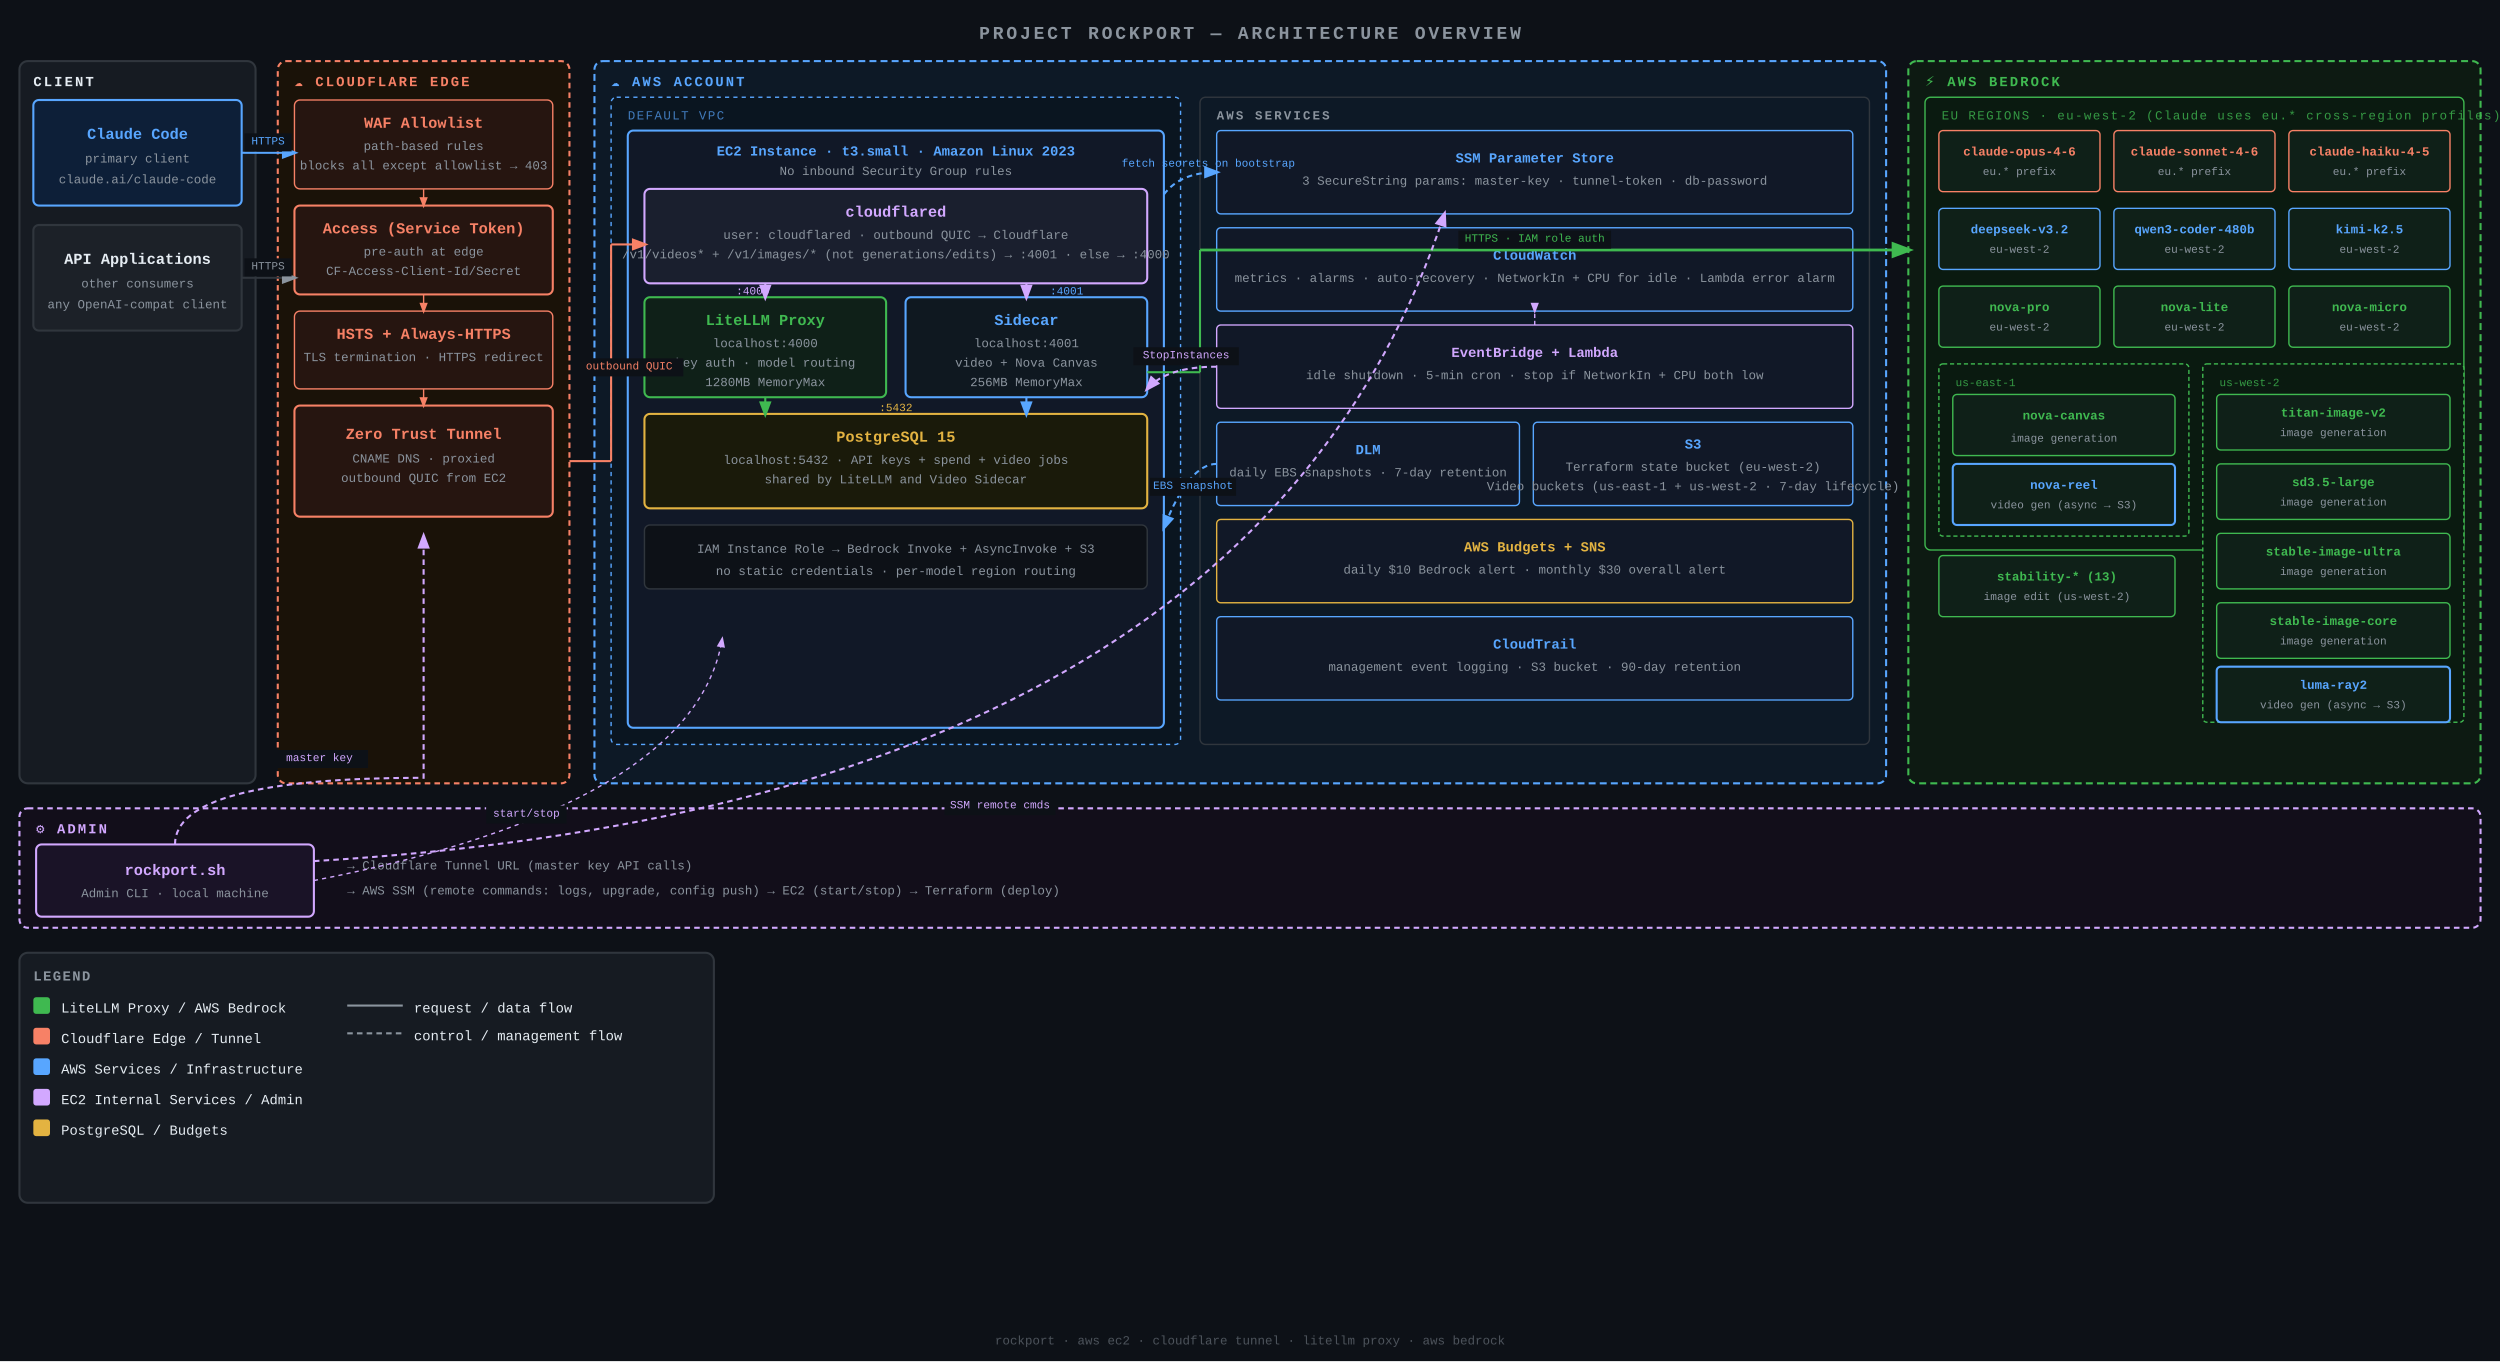
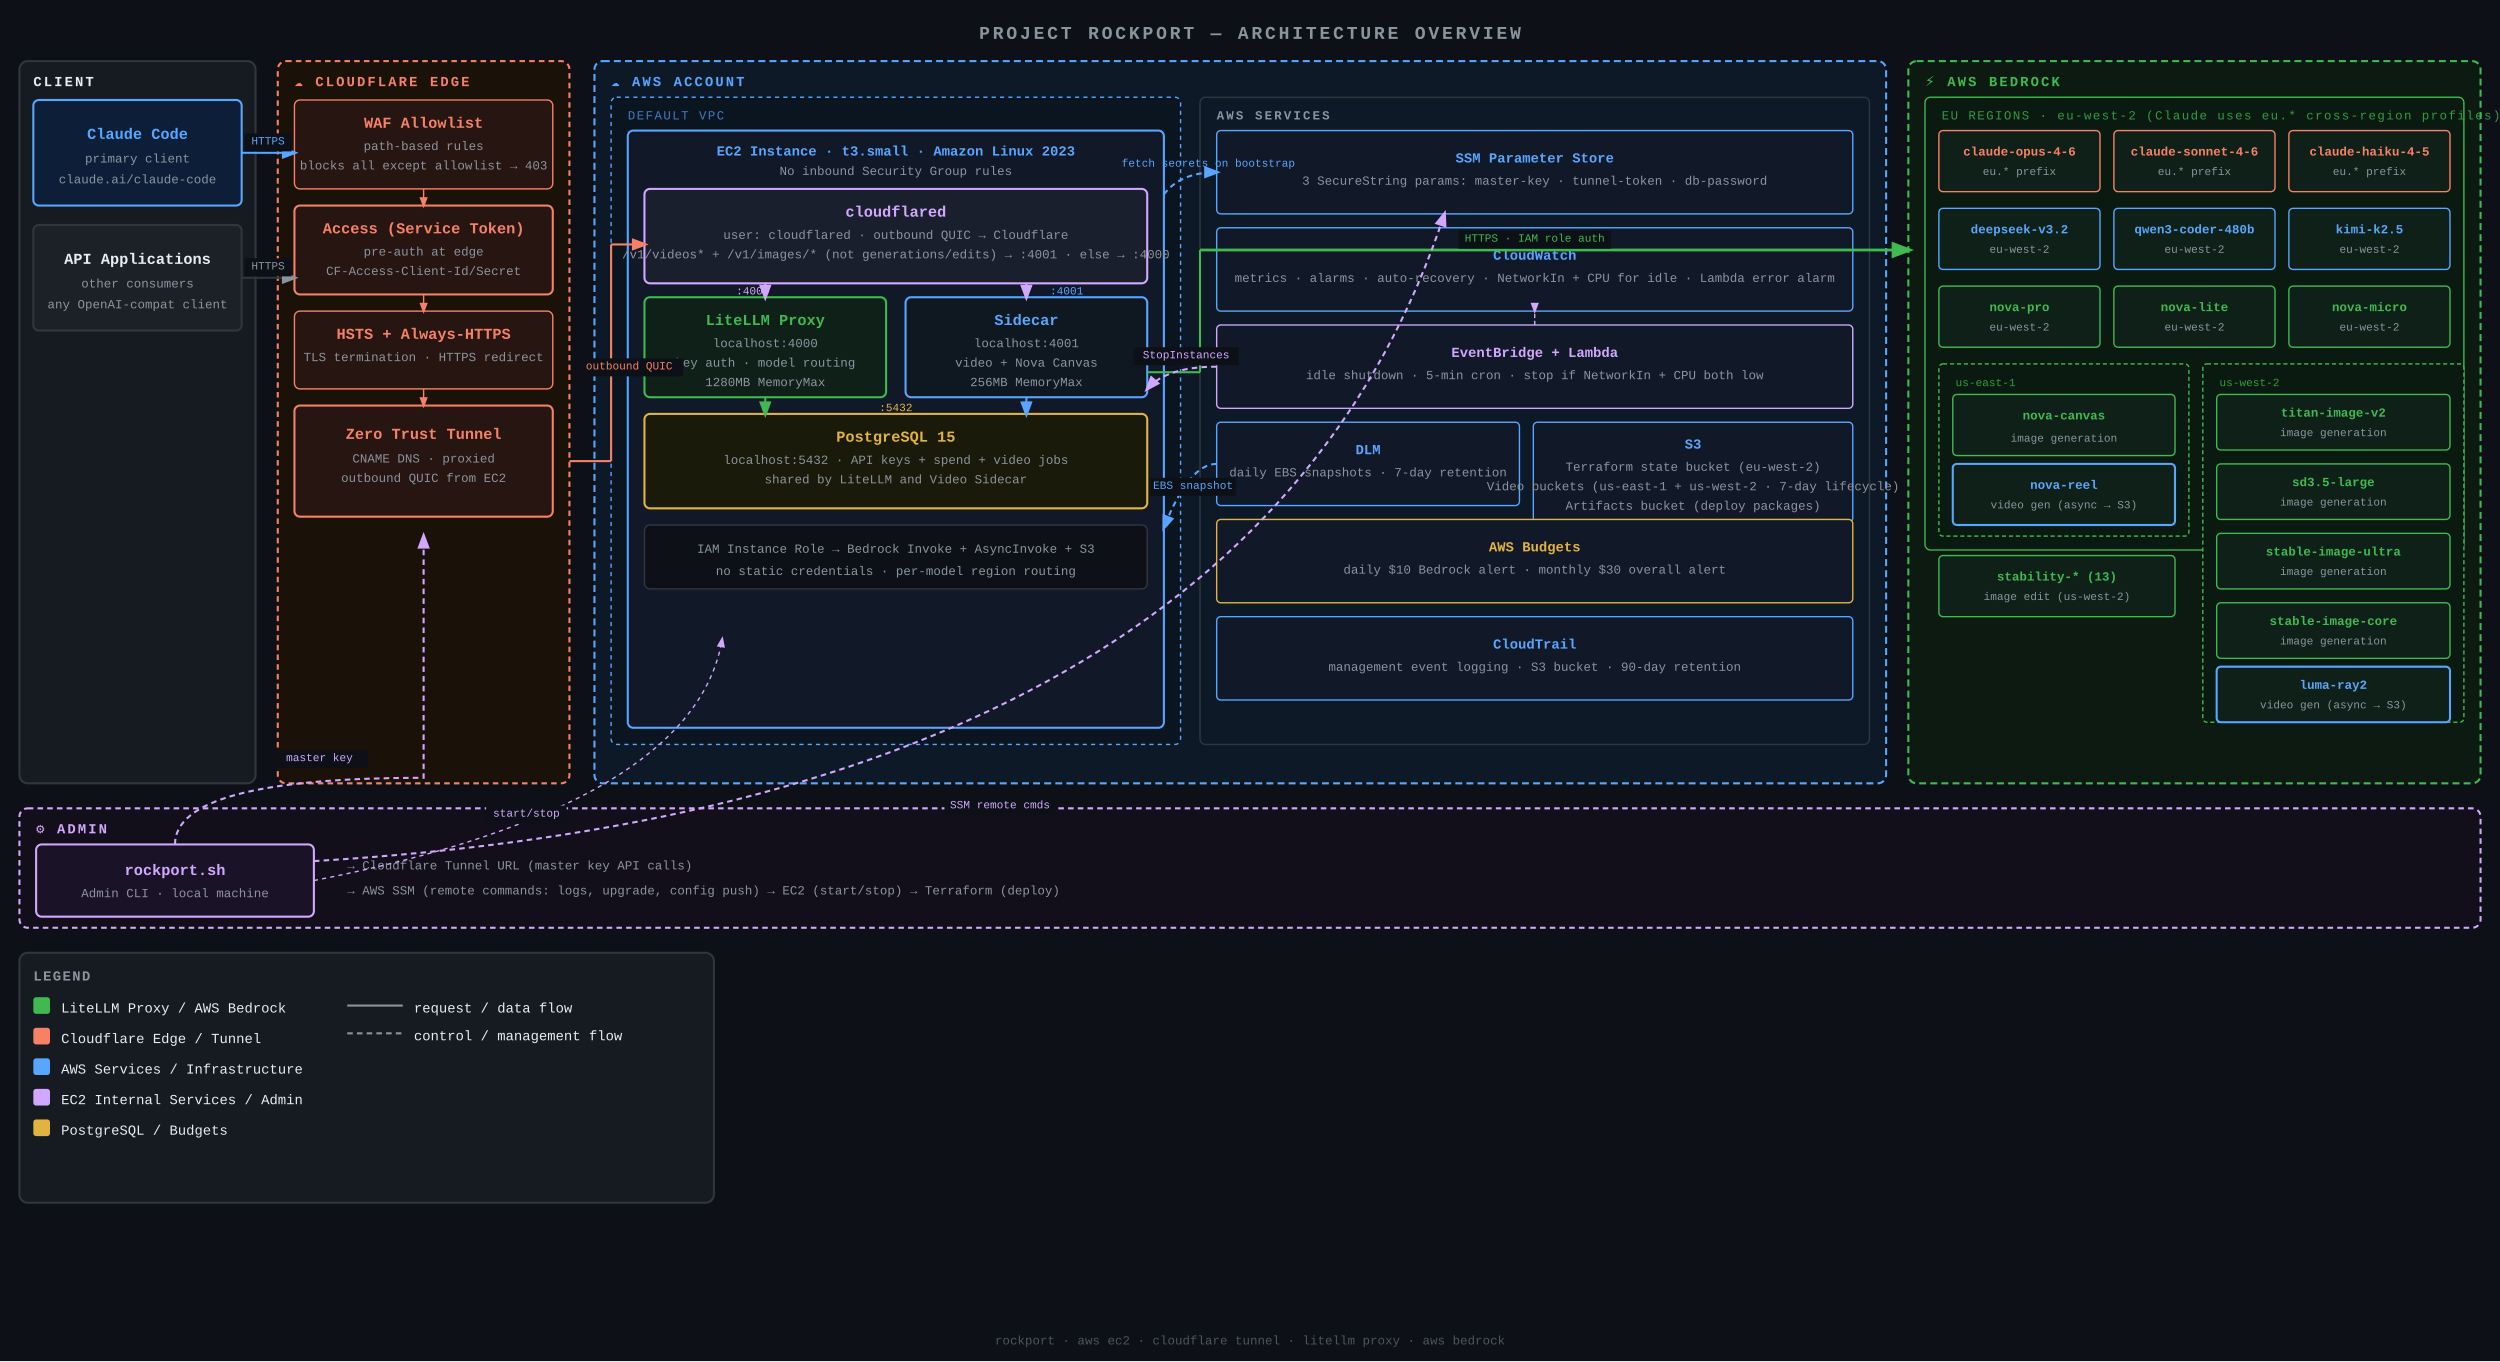
<svg xmlns="http://www.w3.org/2000/svg" viewBox="0 0 1800 980" width="1800" height="980" font-family="'Courier New', Courier, monospace">
  <defs>
    <marker id="ah" markerWidth="8" markerHeight="8" refX="6" refY="3" orient="auto">
      <path d="M0,0 L0,6 L8,3 z" fill="#8b949e" />
    </marker>
    <marker id="ah-blue" markerWidth="8" markerHeight="8" refX="6" refY="3" orient="auto">
      <path d="M0,0 L0,6 L8,3 z" fill="#58a6ff" />
    </marker>
    <marker id="ah-green" markerWidth="8" markerHeight="8" refX="6" refY="3" orient="auto">
      <path d="M0,0 L0,6 L8,3 z" fill="#3fb950" />
    </marker>
    <marker id="ah-orange" markerWidth="8" markerHeight="8" refX="6" refY="3" orient="auto">
      <path d="M0,0 L0,6 L8,3 z" fill="#f78166" />
    </marker>
    <marker id="ah-purple" markerWidth="8" markerHeight="8" refX="6" refY="3" orient="auto">
      <path d="M0,0 L0,6 L8,3 z" fill="#d2a8ff" />
    </marker>
  </defs>
  <rect width="1800" height="980" fill="#0d1117" />
  <text x="900" y="28" text-anchor="middle" fill="#8b949e" font-size="13" font-weight="bold" letter-spacing="2">PROJECT ROCKPORT — ARCHITECTURE OVERVIEW</text>
  <rect x="14" y="44" width="170" height="520" rx="6" fill="#161b22" stroke="#30363d" stroke-width="1.5" />
  <text x="24" y="62" fill="#e6edf3" font-size="10" font-weight="bold" letter-spacing="1.5">CLIENT</text>
  <rect x="24" y="72" width="150" height="76" rx="4" fill="#0d1f38" stroke="#58a6ff" stroke-width="1.5" />
  <text x="99" y="100" text-anchor="middle" fill="#58a6ff" font-size="11" font-weight="bold">Claude Code</text>
  <text x="99" y="117" text-anchor="middle" fill="#8b949e" font-size="9">primary client</text>
  <text x="99" y="132" text-anchor="middle" fill="#8b949e" font-size="9">claude.ai/claude-code</text>
  <rect x="24" y="162" width="150" height="76" rx="4" fill="#1c2128" stroke="#30363d" stroke-width="1.5" />
  <text x="99" y="190" text-anchor="middle" fill="#e6edf3" font-size="11" font-weight="bold">API Applications</text>
  <text x="99" y="207" text-anchor="middle" fill="#8b949e" font-size="9">other consumers</text>
  <text x="99" y="222" text-anchor="middle" fill="#8b949e" font-size="9">any OpenAI-compat client</text>
  <rect x="200" y="44" width="210" height="520" rx="6" fill="#1a1208" stroke="#f78166" stroke-width="1.5" stroke-dasharray="4,3" />
  <text x="212" y="62" fill="#f78166" font-size="10" font-weight="bold" letter-spacing="1.5">☁  CLOUDFLARE EDGE</text>
  <rect x="212" y="72" width="186" height="64" rx="4" fill="#261510" stroke="#f78166" stroke-width="1" />
  <text x="305" y="92" text-anchor="middle" fill="#f78166" font-size="11" font-weight="bold">WAF Allowlist</text>
  <text x="305" y="108" text-anchor="middle" fill="#8b949e" font-size="9">path-based rules</text>
  <text x="305" y="122" text-anchor="middle" fill="#8b949e" font-size="9">blocks all except allowlist → 403</text>
  <rect x="212" y="148" width="186" height="64" rx="4" fill="#261510" stroke="#f78166" stroke-width="1.5" />
  <text x="305" y="168" text-anchor="middle" fill="#f78166" font-size="11" font-weight="bold">Access (Service Token)</text>
  <text x="305" y="184" text-anchor="middle" fill="#8b949e" font-size="9">pre-auth at edge</text>
  <text x="305" y="198" text-anchor="middle" fill="#8b949e" font-size="9">CF-Access-Client-Id/Secret</text>
  <rect x="212" y="224" width="186" height="56" rx="4" fill="#261510" stroke="#f78166" stroke-width="1" />
  <text x="305" y="244" text-anchor="middle" fill="#f78166" font-size="11" font-weight="bold">HSTS + Always-HTTPS</text>
  <text x="305" y="260" text-anchor="middle" fill="#8b949e" font-size="9">TLS termination · HTTPS redirect</text>
  <rect x="212" y="292" width="186" height="80" rx="4" fill="#261510" stroke="#f78166" stroke-width="1.5" />
  <text x="305" y="316" text-anchor="middle" fill="#f78166" font-size="11" font-weight="bold">Zero Trust Tunnel</text>
  <text x="305" y="333" text-anchor="middle" fill="#8b949e" font-size="9">CNAME DNS · proxied</text>
  <text x="305" y="347" text-anchor="middle" fill="#8b949e" font-size="9">outbound QUIC from EC2</text>
  <rect x="428" y="44" width="930" height="520" rx="6" fill="#0d1926" stroke="#58a6ff" stroke-width="1.5" stroke-dasharray="5,3" />
  <text x="440" y="62" fill="#58a6ff" font-size="10" font-weight="bold" letter-spacing="1.5">☁  AWS ACCOUNT</text>
  <rect x="440" y="70" width="410" height="466" rx="4" fill="#0a1520" stroke="#58a6ff" stroke-width="1" stroke-dasharray="3,3" />
  <text x="452" y="86" fill="#58a6ff" font-size="9" letter-spacing="1" opacity="0.7">DEFAULT VPC</text>
  <rect x="452" y="94" width="386" height="430" rx="4" fill="#111827" stroke="#58a6ff" stroke-width="1.5" />
  <text x="645" y="112" text-anchor="middle" fill="#58a6ff" font-size="10" font-weight="bold">EC2 Instance · t3.small · Amazon Linux 2023</text>
  <text x="645" y="126" text-anchor="middle" fill="#8b949e" font-size="9">No inbound Security Group rules</text>
  <rect x="464" y="136" width="362" height="68" rx="4" fill="#1a1f2e" stroke="#d2a8ff" stroke-width="1.5" />
  <text x="645" y="156" text-anchor="middle" fill="#d2a8ff" font-size="11" font-weight="bold">cloudflared</text>
  <text x="645" y="172" text-anchor="middle" fill="#8b949e" font-size="9">user: cloudflared · outbound QUIC → Cloudflare</text>
  <text x="645" y="186" text-anchor="middle" fill="#8b949e" font-size="9">/v1/videos* + /v1/images/* (not generations/edits) → :4001 · else → :4000</text>
  <rect x="464" y="214" width="174" height="72" rx="4" fill="#0f2018" stroke="#3fb950" stroke-width="1.5" />
  <text x="551" y="234" text-anchor="middle" fill="#3fb950" font-size="11" font-weight="bold">LiteLLM Proxy</text>
  <text x="551" y="250" text-anchor="middle" fill="#8b949e" font-size="9">localhost:4000</text>
  <text x="551" y="264" text-anchor="middle" fill="#8b949e" font-size="9">key auth · model routing</text>
  <text x="551" y="278" text-anchor="middle" fill="#8b949e" font-size="9">1280MB MemoryMax</text>
  <rect x="652" y="214" width="174" height="72" rx="4" fill="#0f1820" stroke="#58a6ff" stroke-width="1.5" />
  <text x="739" y="234" text-anchor="middle" fill="#58a6ff" font-size="11" font-weight="bold">Sidecar</text>
  <text x="739" y="250" text-anchor="middle" fill="#8b949e" font-size="9">localhost:4001</text>
  <text x="739" y="264" text-anchor="middle" fill="#8b949e" font-size="9">video + Nova Canvas</text>
  <text x="739" y="278" text-anchor="middle" fill="#8b949e" font-size="9">256MB MemoryMax</text>
  <rect x="464" y="298" width="362" height="68" rx="4" fill="#1a1a0a" stroke="#e3b341" stroke-width="1.5" />
  <text x="645" y="318" text-anchor="middle" fill="#e3b341" font-size="11" font-weight="bold">PostgreSQL 15</text>
  <text x="645" y="334" text-anchor="middle" fill="#8b949e" font-size="9">localhost:5432 · API keys + spend + video jobs</text>
  <text x="645" y="348" text-anchor="middle" fill="#8b949e" font-size="9">shared by LiteLLM and Video Sidecar</text>
  <rect x="464" y="378" width="362" height="46" rx="4" fill="#0d1117" stroke="#30363d" stroke-width="1" />
  <text x="645" y="398" text-anchor="middle" fill="#8b949e" font-size="9">IAM Instance Role → Bedrock Invoke + AsyncInvoke + S3</text>
  <text x="645" y="414" text-anchor="middle" fill="#8b949e" font-size="9">no static credentials · per-model region routing</text>
  <rect x="864" y="70" width="482" height="466" rx="4" fill="#0d1926" stroke="#30363d" stroke-width="1" />
  <text x="876" y="86" fill="#8b949e" font-size="9" font-weight="bold" letter-spacing="1.5">AWS SERVICES</text>
  <rect x="876" y="94" width="458" height="60" rx="3" fill="#111827" stroke="#58a6ff" stroke-width="1" />
  <text x="1105" y="117" text-anchor="middle" fill="#58a6ff" font-size="10" font-weight="bold">SSM Parameter Store</text>
  <text x="1105" y="133" text-anchor="middle" fill="#8b949e" font-size="9">3 SecureString params: master-key · tunnel-token · db-password</text>
  <rect x="876" y="164" width="458" height="60" rx="3" fill="#111827" stroke="#58a6ff" stroke-width="1" />
  <text x="1105" y="187" text-anchor="middle" fill="#58a6ff" font-size="10" font-weight="bold">CloudWatch</text>
  <text x="1105" y="203" text-anchor="middle" fill="#8b949e" font-size="9">metrics · alarms · auto-recovery · NetworkIn + CPU for idle · Lambda error alarm</text>
  <rect x="876" y="234" width="458" height="60" rx="3" fill="#111827" stroke="#d2a8ff" stroke-width="1" />
  <text x="1105" y="257" text-anchor="middle" fill="#d2a8ff" font-size="10" font-weight="bold">EventBridge + Lambda</text>
  <text x="1105" y="273" text-anchor="middle" fill="#8b949e" font-size="9">idle shutdown · 5-min cron · stop if NetworkIn + CPU both low</text>
  <rect x="876" y="304" width="218" height="60" rx="3" fill="#111827" stroke="#58a6ff" stroke-width="1" />
  <text x="985" y="327" text-anchor="middle" fill="#58a6ff" font-size="10" font-weight="bold">DLM</text>
  <text x="985" y="343" text-anchor="middle" fill="#8b949e" font-size="9">daily EBS snapshots · 7-day retention</text>
-   <rect x="1104" y="304" width="230" height="60" rx="3" fill="#111827" stroke="#58a6ff" stroke-width="1" />
+   <rect x="1104" y="304" width="230" height="72" rx="3" fill="#111827" stroke="#58a6ff" stroke-width="1" />
  <text x="1219" y="323" text-anchor="middle" fill="#58a6ff" font-size="10" font-weight="bold">S3</text>
  <text x="1219" y="339" text-anchor="middle" fill="#8b949e" font-size="9">Terraform state bucket (eu-west-2)</text>
  <text x="1219" y="353" text-anchor="middle" fill="#8b949e" font-size="9">Video buckets (us-east-1 + us-west-2 · 7-day lifecycle)</text>
+   <text x="1219" y="367" text-anchor="middle" fill="#8b949e" font-size="9">Artifacts bucket (deploy packages)</text>
  <rect x="876" y="374" width="458" height="60" rx="3" fill="#111827" stroke="#e3b341" stroke-width="1" />
-   <text x="1105" y="397" text-anchor="middle" fill="#e3b341" font-size="10" font-weight="bold">AWS Budgets + SNS</text>
+   <text x="1105" y="397" text-anchor="middle" fill="#e3b341" font-size="10" font-weight="bold">AWS Budgets</text>
  <text x="1105" y="413" text-anchor="middle" fill="#8b949e" font-size="9">daily $10 Bedrock alert · monthly $30 overall alert</text>
  <rect x="876" y="444" width="458" height="60" rx="3" fill="#111827" stroke="#58a6ff" stroke-width="1" />
  <text x="1105" y="467" text-anchor="middle" fill="#58a6ff" font-size="10" font-weight="bold">CloudTrail</text>
  <text x="1105" y="483" text-anchor="middle" fill="#8b949e" font-size="9">management event logging · S3 bucket · 90-day retention</text>
  <rect x="1374" y="44" width="412" height="520" rx="6" fill="#0d1a12" stroke="#3fb950" stroke-width="1.5" stroke-dasharray="5,3" />
  <text x="1386" y="62" fill="#3fb950" font-size="10" font-weight="bold" letter-spacing="1.5">⚡  AWS BEDROCK</text>
  <rect x="1386" y="70" width="388" height="326" rx="4" fill="#0a1a10" stroke="#3fb950" stroke-width="1" />
  <text x="1398" y="86" fill="#3fb950" font-size="9" letter-spacing="1" opacity="0.8">EU REGIONS · eu-west-2 (Claude uses eu.* cross-region profiles)</text>
  <rect x="1396" y="94" width="116" height="44" rx="3" fill="#0f2018" stroke="#f78166" stroke-width="1" />
  <text x="1454" y="112" text-anchor="middle" fill="#f78166" font-size="9" font-weight="bold">claude-opus-4-6</text>
  <text x="1454" y="126" text-anchor="middle" fill="#8b949e" font-size="8">eu.* prefix</text>
  <rect x="1522" y="94" width="116" height="44" rx="3" fill="#0f2018" stroke="#f78166" stroke-width="1" />
  <text x="1580" y="112" text-anchor="middle" fill="#f78166" font-size="9" font-weight="bold">claude-sonnet-4-6</text>
  <text x="1580" y="126" text-anchor="middle" fill="#8b949e" font-size="8">eu.* prefix</text>
  <rect x="1648" y="94" width="116" height="44" rx="3" fill="#0f2018" stroke="#f78166" stroke-width="1" />
  <text x="1706" y="112" text-anchor="middle" fill="#f78166" font-size="9" font-weight="bold">claude-haiku-4-5</text>
  <text x="1706" y="126" text-anchor="middle" fill="#8b949e" font-size="8">eu.* prefix</text>
  <rect x="1396" y="150" width="116" height="44" rx="3" fill="#0f2018" stroke="#58a6ff" stroke-width="1" />
  <text x="1454" y="168" text-anchor="middle" fill="#58a6ff" font-size="9" font-weight="bold">deepseek-v3.2</text>
  <text x="1454" y="182" text-anchor="middle" fill="#8b949e" font-size="8">eu-west-2</text>
  <rect x="1522" y="150" width="116" height="44" rx="3" fill="#0f2018" stroke="#58a6ff" stroke-width="1" />
  <text x="1580" y="168" text-anchor="middle" fill="#58a6ff" font-size="9" font-weight="bold">qwen3-coder-480b</text>
  <text x="1580" y="182" text-anchor="middle" fill="#8b949e" font-size="8">eu-west-2</text>
  <rect x="1648" y="150" width="116" height="44" rx="3" fill="#0f2018" stroke="#58a6ff" stroke-width="1" />
  <text x="1706" y="168" text-anchor="middle" fill="#58a6ff" font-size="9" font-weight="bold">kimi-k2.5</text>
  <text x="1706" y="182" text-anchor="middle" fill="#8b949e" font-size="8">eu-west-2</text>
  <rect x="1396" y="206" width="116" height="44" rx="3" fill="#0f2018" stroke="#3fb950" stroke-width="1" />
  <text x="1454" y="224" text-anchor="middle" fill="#3fb950" font-size="9" font-weight="bold">nova-pro</text>
  <text x="1454" y="238" text-anchor="middle" fill="#8b949e" font-size="8">eu-west-2</text>
  <rect x="1522" y="206" width="116" height="44" rx="3" fill="#0f2018" stroke="#3fb950" stroke-width="1" />
  <text x="1580" y="224" text-anchor="middle" fill="#3fb950" font-size="9" font-weight="bold">nova-lite</text>
  <text x="1580" y="238" text-anchor="middle" fill="#8b949e" font-size="8">eu-west-2</text>
  <rect x="1648" y="206" width="116" height="44" rx="3" fill="#0f2018" stroke="#3fb950" stroke-width="1" />
  <text x="1706" y="224" text-anchor="middle" fill="#3fb950" font-size="9" font-weight="bold">nova-micro</text>
  <text x="1706" y="238" text-anchor="middle" fill="#8b949e" font-size="8">eu-west-2</text>
  <rect x="1396" y="262" width="180" height="124" rx="3" fill="#0a1a10" stroke="#3fb950" stroke-width="1" stroke-dasharray="3,2" />
  <text x="1408" y="278" fill="#3fb950" font-size="8" opacity="0.8">us-east-1</text>
  <rect x="1406" y="284" width="160" height="44" rx="3" fill="#0f2018" stroke="#3fb950" stroke-width="1" />
  <text x="1486" y="302" text-anchor="middle" fill="#3fb950" font-size="9" font-weight="bold">nova-canvas</text>
  <text x="1486" y="318" text-anchor="middle" fill="#8b949e" font-size="8">image generation</text>
  <rect x="1406" y="334" width="160" height="44" rx="3" fill="#0f2018" stroke="#58a6ff" stroke-width="1.5" />
  <text x="1486" y="352" text-anchor="middle" fill="#58a6ff" font-size="9" font-weight="bold">nova-reel</text>
  <text x="1486" y="366" text-anchor="middle" fill="#8b949e" font-size="8">video gen (async → S3)</text>
  <rect x="1586" y="262" width="188" height="258" rx="3" fill="#0a1a10" stroke="#3fb950" stroke-width="1" stroke-dasharray="3,2" />
  <text x="1598" y="278" fill="#3fb950" font-size="8" opacity="0.8">us-west-2</text>
  <rect x="1596" y="284" width="168" height="40" rx="3" fill="#0f2018" stroke="#3fb950" stroke-width="1" />
  <text x="1680" y="300" text-anchor="middle" fill="#3fb950" font-size="9" font-weight="bold">titan-image-v2</text>
  <text x="1680" y="314" text-anchor="middle" fill="#8b949e" font-size="8">image generation</text>
  <rect x="1596" y="334" width="168" height="40" rx="3" fill="#0f2018" stroke="#3fb950" stroke-width="1" />
  <text x="1680" y="350" text-anchor="middle" fill="#3fb950" font-size="9" font-weight="bold">sd3.5-large</text>
  <text x="1680" y="364" text-anchor="middle" fill="#8b949e" font-size="8">image generation</text>
  <rect x="1596" y="384" width="168" height="40" rx="3" fill="#0f2018" stroke="#3fb950" stroke-width="1" />
  <text x="1680" y="400" text-anchor="middle" fill="#3fb950" font-size="9" font-weight="bold">stable-image-ultra</text>
  <text x="1680" y="414" text-anchor="middle" fill="#8b949e" font-size="8">image generation</text>
  <rect x="1596" y="434" width="168" height="40" rx="3" fill="#0f2018" stroke="#3fb950" stroke-width="1" />
  <text x="1680" y="450" text-anchor="middle" fill="#3fb950" font-size="9" font-weight="bold">stable-image-core</text>
  <text x="1680" y="464" text-anchor="middle" fill="#8b949e" font-size="8">image generation</text>
  <rect x="1596" y="480" width="168" height="40" rx="3" fill="#0f2018" stroke="#58a6ff" stroke-width="1.5" />
  <text x="1680" y="496" text-anchor="middle" fill="#58a6ff" font-size="9" font-weight="bold">luma-ray2</text>
  <text x="1680" y="510" text-anchor="middle" fill="#8b949e" font-size="8">video gen (async → S3)</text>
  <rect x="1396" y="400" width="170" height="44" rx="3" fill="#0f2018" stroke="#3fb950" stroke-width="1" />
  <text x="1481" y="418" text-anchor="middle" fill="#3fb950" font-size="9" font-weight="bold">stability-* (13)</text>
  <text x="1481" y="432" text-anchor="middle" fill="#8b949e" font-size="8">image edit (us-west-2)</text>
  <rect x="14" y="582" width="1772" height="86" rx="6" fill="#120e1a" stroke="#d2a8ff" stroke-width="1.5" stroke-dasharray="4,3" />
  <text x="26" y="600" fill="#d2a8ff" font-size="10" font-weight="bold" letter-spacing="1.5">⚙  ADMIN</text>
  <rect x="26" y="608" width="200" height="52" rx="4" fill="#1a1327" stroke="#d2a8ff" stroke-width="1.5" />
  <text x="126" y="630" text-anchor="middle" fill="#d2a8ff" font-size="11" font-weight="bold">rockport.sh</text>
  <text x="126" y="646" text-anchor="middle" fill="#8b949e" font-size="9">Admin CLI · local machine</text>
  <text x="250" y="626" fill="#8b949e" font-size="9">→  Cloudflare Tunnel URL (master key API calls)</text>
  <text x="250" y="644" fill="#8b949e" font-size="9">→  AWS SSM (remote commands: logs, upgrade, config push)   →  EC2 (start/stop)   →  Terraform (deploy)</text>
  <line x1="174" y1="110" x2="212" y2="110" stroke="#58a6ff" stroke-width="1.5" marker-end="url(#ah-blue)" />
  <rect x="176" y="96" width="34" height="13" fill="#0d1117" />
  <text x="193" y="104" text-anchor="middle" fill="#58a6ff" font-size="8">HTTPS</text>
  <line x1="174" y1="200" x2="212" y2="200" stroke="#30363d" stroke-width="1.5" marker-end="url(#ah)" />
  <rect x="176" y="186" width="34" height="13" fill="#0d1117" />
  <text x="193" y="194" text-anchor="middle" fill="#8b949e" font-size="8">HTTPS</text>
  <line x1="305" y1="136" x2="305" y2="148" stroke="#f78166" stroke-width="1" marker-end="url(#ah-orange)" />
  <line x1="305" y1="212" x2="305" y2="224" stroke="#f78166" stroke-width="1" marker-end="url(#ah-orange)" />
  <line x1="305" y1="280" x2="305" y2="292" stroke="#f78166" stroke-width="1" marker-end="url(#ah-orange)" />
  <line x1="410" y1="332" x2="440" y2="332" stroke="#f78166" stroke-width="1.5" />
  <line x1="440" y1="332" x2="440" y2="176" stroke="#f78166" stroke-width="1.5" />
  <line x1="440" y1="176" x2="464" y2="176" stroke="#f78166" stroke-width="1.5" marker-end="url(#ah-orange)" />
  <rect x="414" y="258" width="78" height="13" fill="#0d1117" />
  <text x="453" y="266" text-anchor="middle" fill="#f78166" font-size="8">outbound QUIC</text>
  <line x1="551" y1="204" x2="551" y2="214" stroke="#d2a8ff" stroke-width="1.5" marker-end="url(#ah-purple)" />
  <text x="530" y="212" fill="#d2a8ff" font-size="8">:4000</text>
  <line x1="739" y1="204" x2="739" y2="214" stroke="#d2a8ff" stroke-width="1.5" marker-end="url(#ah-purple)" />
  <text x="756" y="212" fill="#58a6ff" font-size="8">:4001</text>
  <line x1="551" y1="286" x2="551" y2="298" stroke="#3fb950" stroke-width="1.5" marker-end="url(#ah-green)" />
  <line x1="739" y1="286" x2="739" y2="298" stroke="#58a6ff" stroke-width="1.5" marker-end="url(#ah-blue)" />
  <text x="645" y="296" text-anchor="middle" fill="#e3b341" font-size="8">:5432</text>
  <line x1="826" y1="268" x2="864" y2="268" stroke="#3fb950" stroke-width="1.5" />
  <line x1="864" y1="268" x2="864" y2="180" stroke="#3fb950" stroke-width="1.5" stroke-dasharray="1,0" />
  <line x1="864" y1="180" x2="1374" y2="180" stroke="#3fb950" stroke-width="2" marker-end="url(#ah-green)" />
  <rect x="1050" y="166" width="110" height="13" fill="#0d1117" />
  <text x="1105" y="174" text-anchor="middle" fill="#3fb950" font-size="8">HTTPS · IAM role auth</text>
  <path d="M 838 140 Q 850 124 876 124" stroke="#58a6ff" stroke-width="1.5" stroke-dasharray="4,3" fill="none" marker-end="url(#ah-blue)" />
  <text x="870" y="120" text-anchor="middle" fill="#58a6ff" font-size="8">fetch secrets on bootstrap</text>
  <path d="M 1105 234 Q 1105 214 1105 224" stroke="#d2a8ff" stroke-width="1" stroke-dasharray="3,2" fill="none" marker-end="url(#ah-purple)" />
  <path d="M 876 264 Q 840 264 826 280" stroke="#d2a8ff" stroke-width="1.5" stroke-dasharray="4,3" fill="none" marker-end="url(#ah-purple)" />
  <rect x="816" y="250" width="76" height="13" fill="#0d1117" />
  <text x="854" y="258" text-anchor="middle" fill="#d2a8ff" font-size="8">StopInstances</text>
  <path d="M 876 334 Q 856 334 838 380" stroke="#58a6ff" stroke-width="1.5" stroke-dasharray="4,3" fill="none" marker-end="url(#ah-blue)" />
  <rect x="828" y="344" width="62" height="13" fill="#0d1117" />
  <text x="859" y="352" text-anchor="middle" fill="#58a6ff" font-size="8">EBS snapshot</text>
  <path d="M 126 608 Q 126 560 305 560 Q 305 440 305 386" stroke="#d2a8ff" stroke-width="1.5" stroke-dasharray="4,3" fill="none" marker-end="url(#ah-purple)" />
  <rect x="195" y="540" width="70" height="13" fill="#0d1117" />
  <text x="230" y="548" text-anchor="middle" fill="#d2a8ff" font-size="8">master key</text>
  <path d="M 226 620 Q 900 580 1040 154" stroke="#d2a8ff" stroke-width="1.5" stroke-dasharray="4,3" fill="none" marker-end="url(#ah-purple)" />
  <rect x="680" y="574" width="80" height="13" fill="#0d1117" />
  <text x="720" y="582" text-anchor="middle" fill="#d2a8ff" font-size="8">SSM remote cmds</text>
  <path d="M 226 634 Q 500 580 520 460" stroke="#d2a8ff" stroke-width="1" stroke-dasharray="3,3" fill="none" marker-end="url(#ah-purple)" />
  <rect x="350" y="580" width="58" height="13" fill="#0d1117" />
  <text x="379" y="588" text-anchor="middle" fill="#d2a8ff" font-size="8">start/stop</text>
  <rect x="14" y="686" width="500" height="180" rx="6" fill="#161b22" stroke="#30363d" stroke-width="1.5" />
  <text x="24" y="706" fill="#8b949e" font-size="10" font-weight="bold" letter-spacing="1">LEGEND</text>
  <rect x="24" y="718" width="12" height="12" rx="2" fill="#3fb950" />
  <text x="44" y="729" fill="#e6edf3" font-size="10">LiteLLM Proxy / AWS Bedrock</text>
  <rect x="24" y="740" width="12" height="12" rx="2" fill="#f78166" />
  <text x="44" y="751" fill="#e6edf3" font-size="10">Cloudflare Edge / Tunnel</text>
  <rect x="24" y="762" width="12" height="12" rx="2" fill="#58a6ff" />
  <text x="44" y="773" fill="#e6edf3" font-size="10">AWS Services / Infrastructure</text>
  <rect x="24" y="784" width="12" height="12" rx="2" fill="#d2a8ff" />
  <text x="44" y="795" fill="#e6edf3" font-size="10">EC2 Internal Services / Admin</text>
  <rect x="24" y="806" width="12" height="12" rx="2" fill="#e3b341" />
  <text x="44" y="817" fill="#e6edf3" font-size="10">PostgreSQL / Budgets</text>
  <line x1="250" y1="724" x2="290" y2="724" stroke="#8b949e" stroke-width="1.5" />
  <text x="298" y="729" fill="#e6edf3" font-size="10">request / data flow</text>
  <line x1="250" y1="744" x2="290" y2="744" stroke="#8b949e" stroke-width="1.5" stroke-dasharray="4,3" />
  <text x="298" y="749" fill="#e6edf3" font-size="10">control / management flow</text>
  <text x="900" y="968" text-anchor="middle" fill="#8b949e" font-size="9" opacity="0.5">rockport · aws ec2 · cloudflare tunnel · litellm proxy · aws bedrock</text>
</svg>
